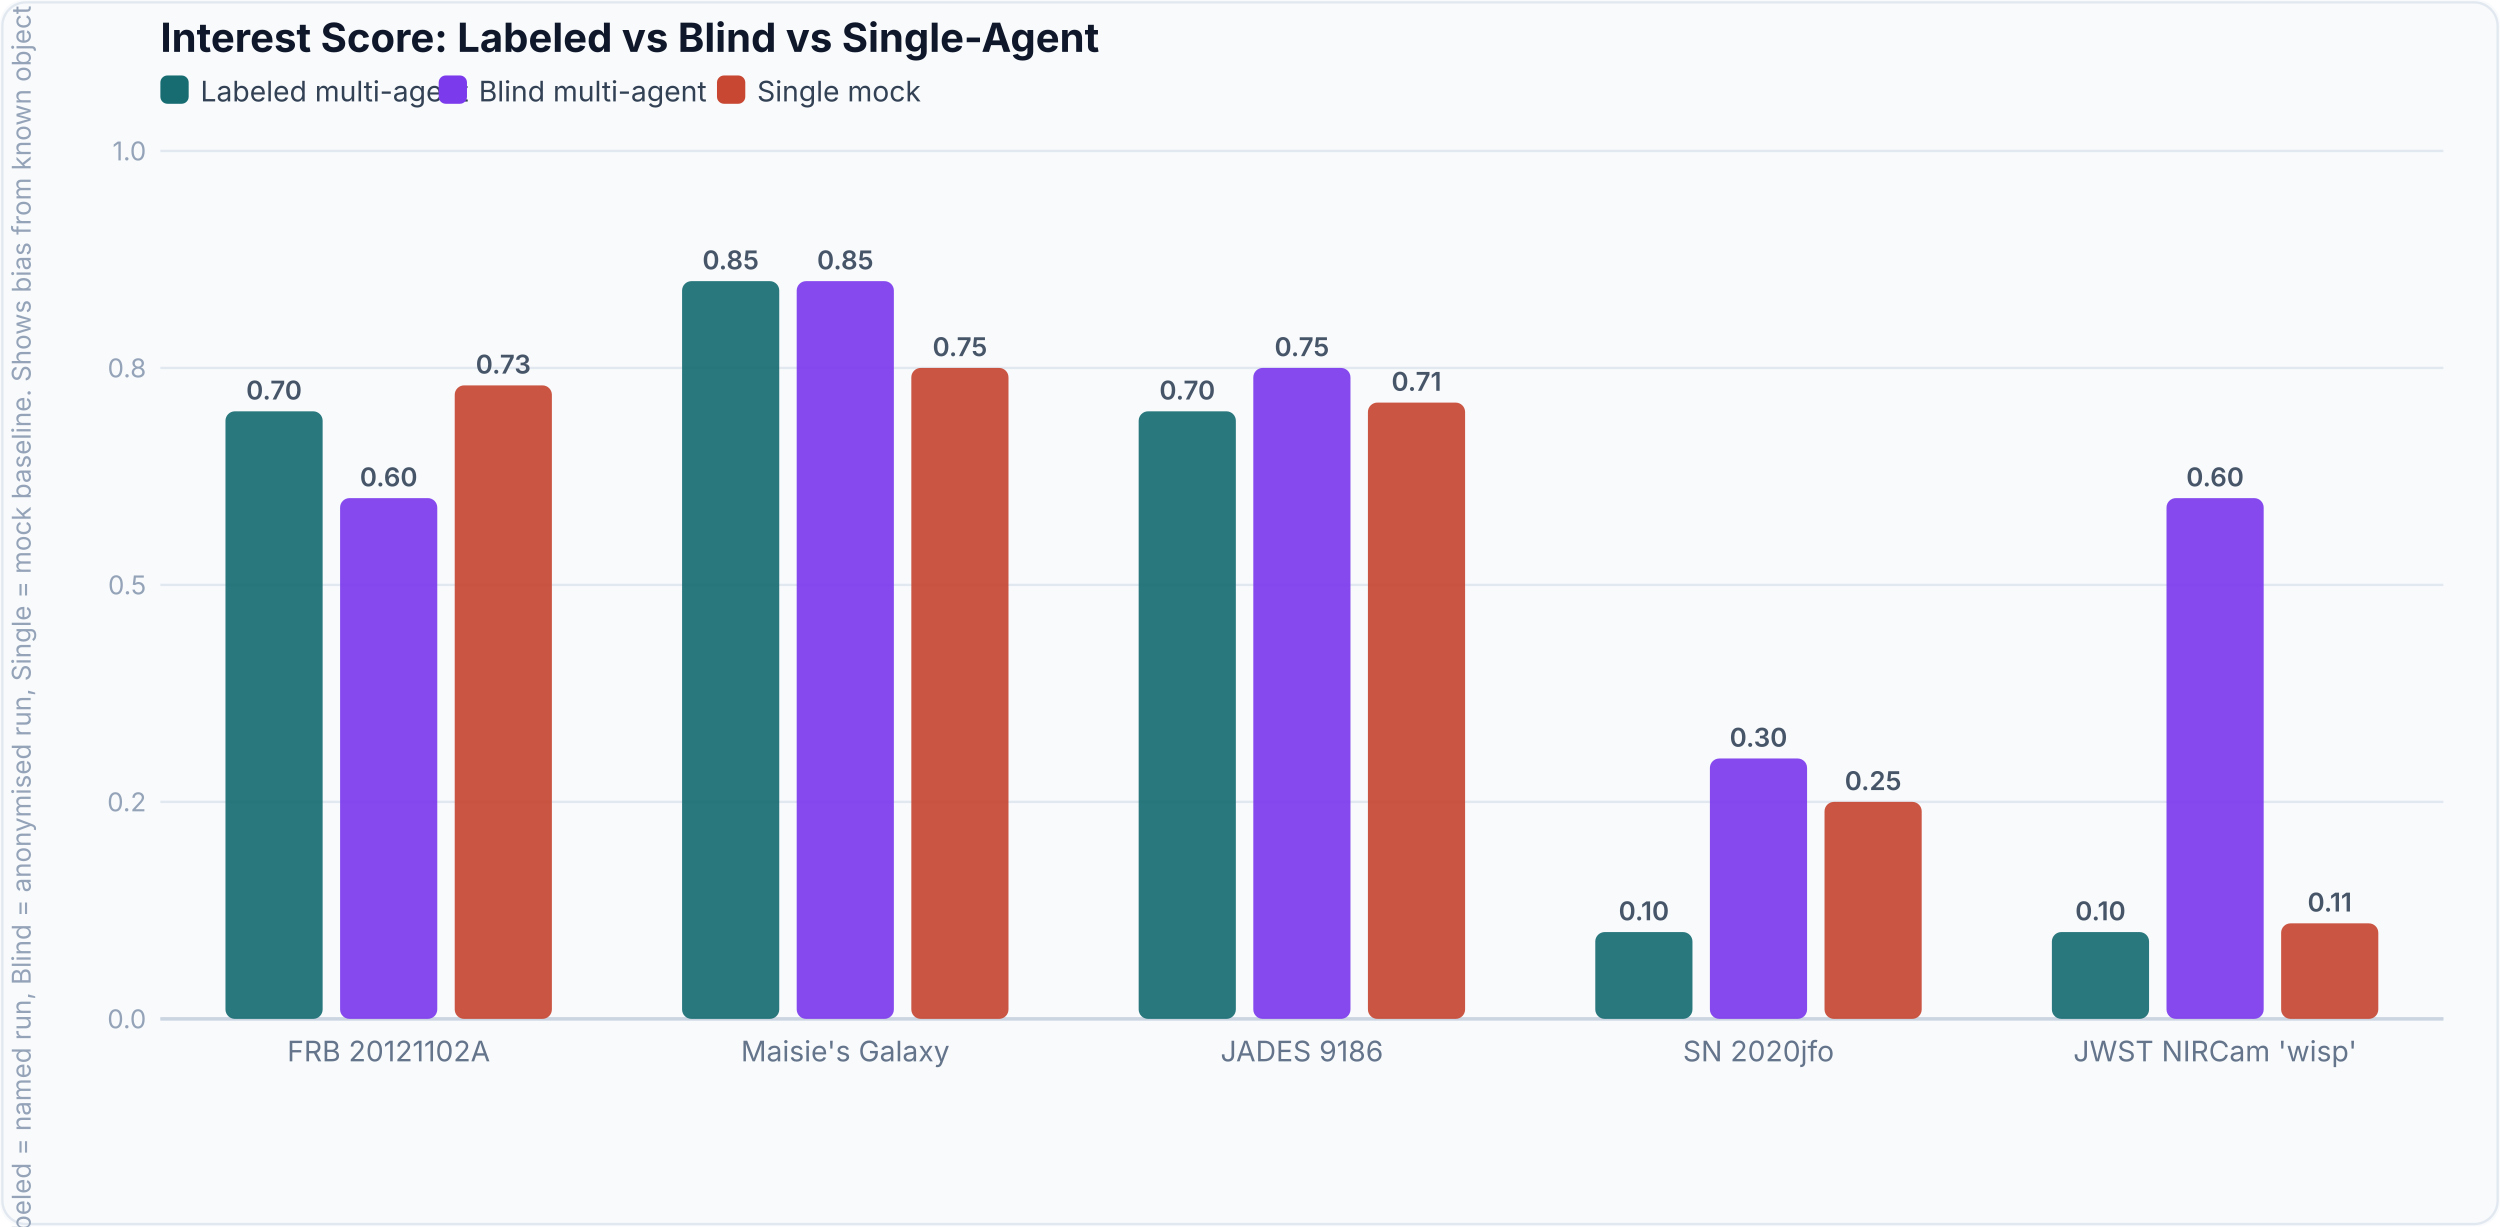
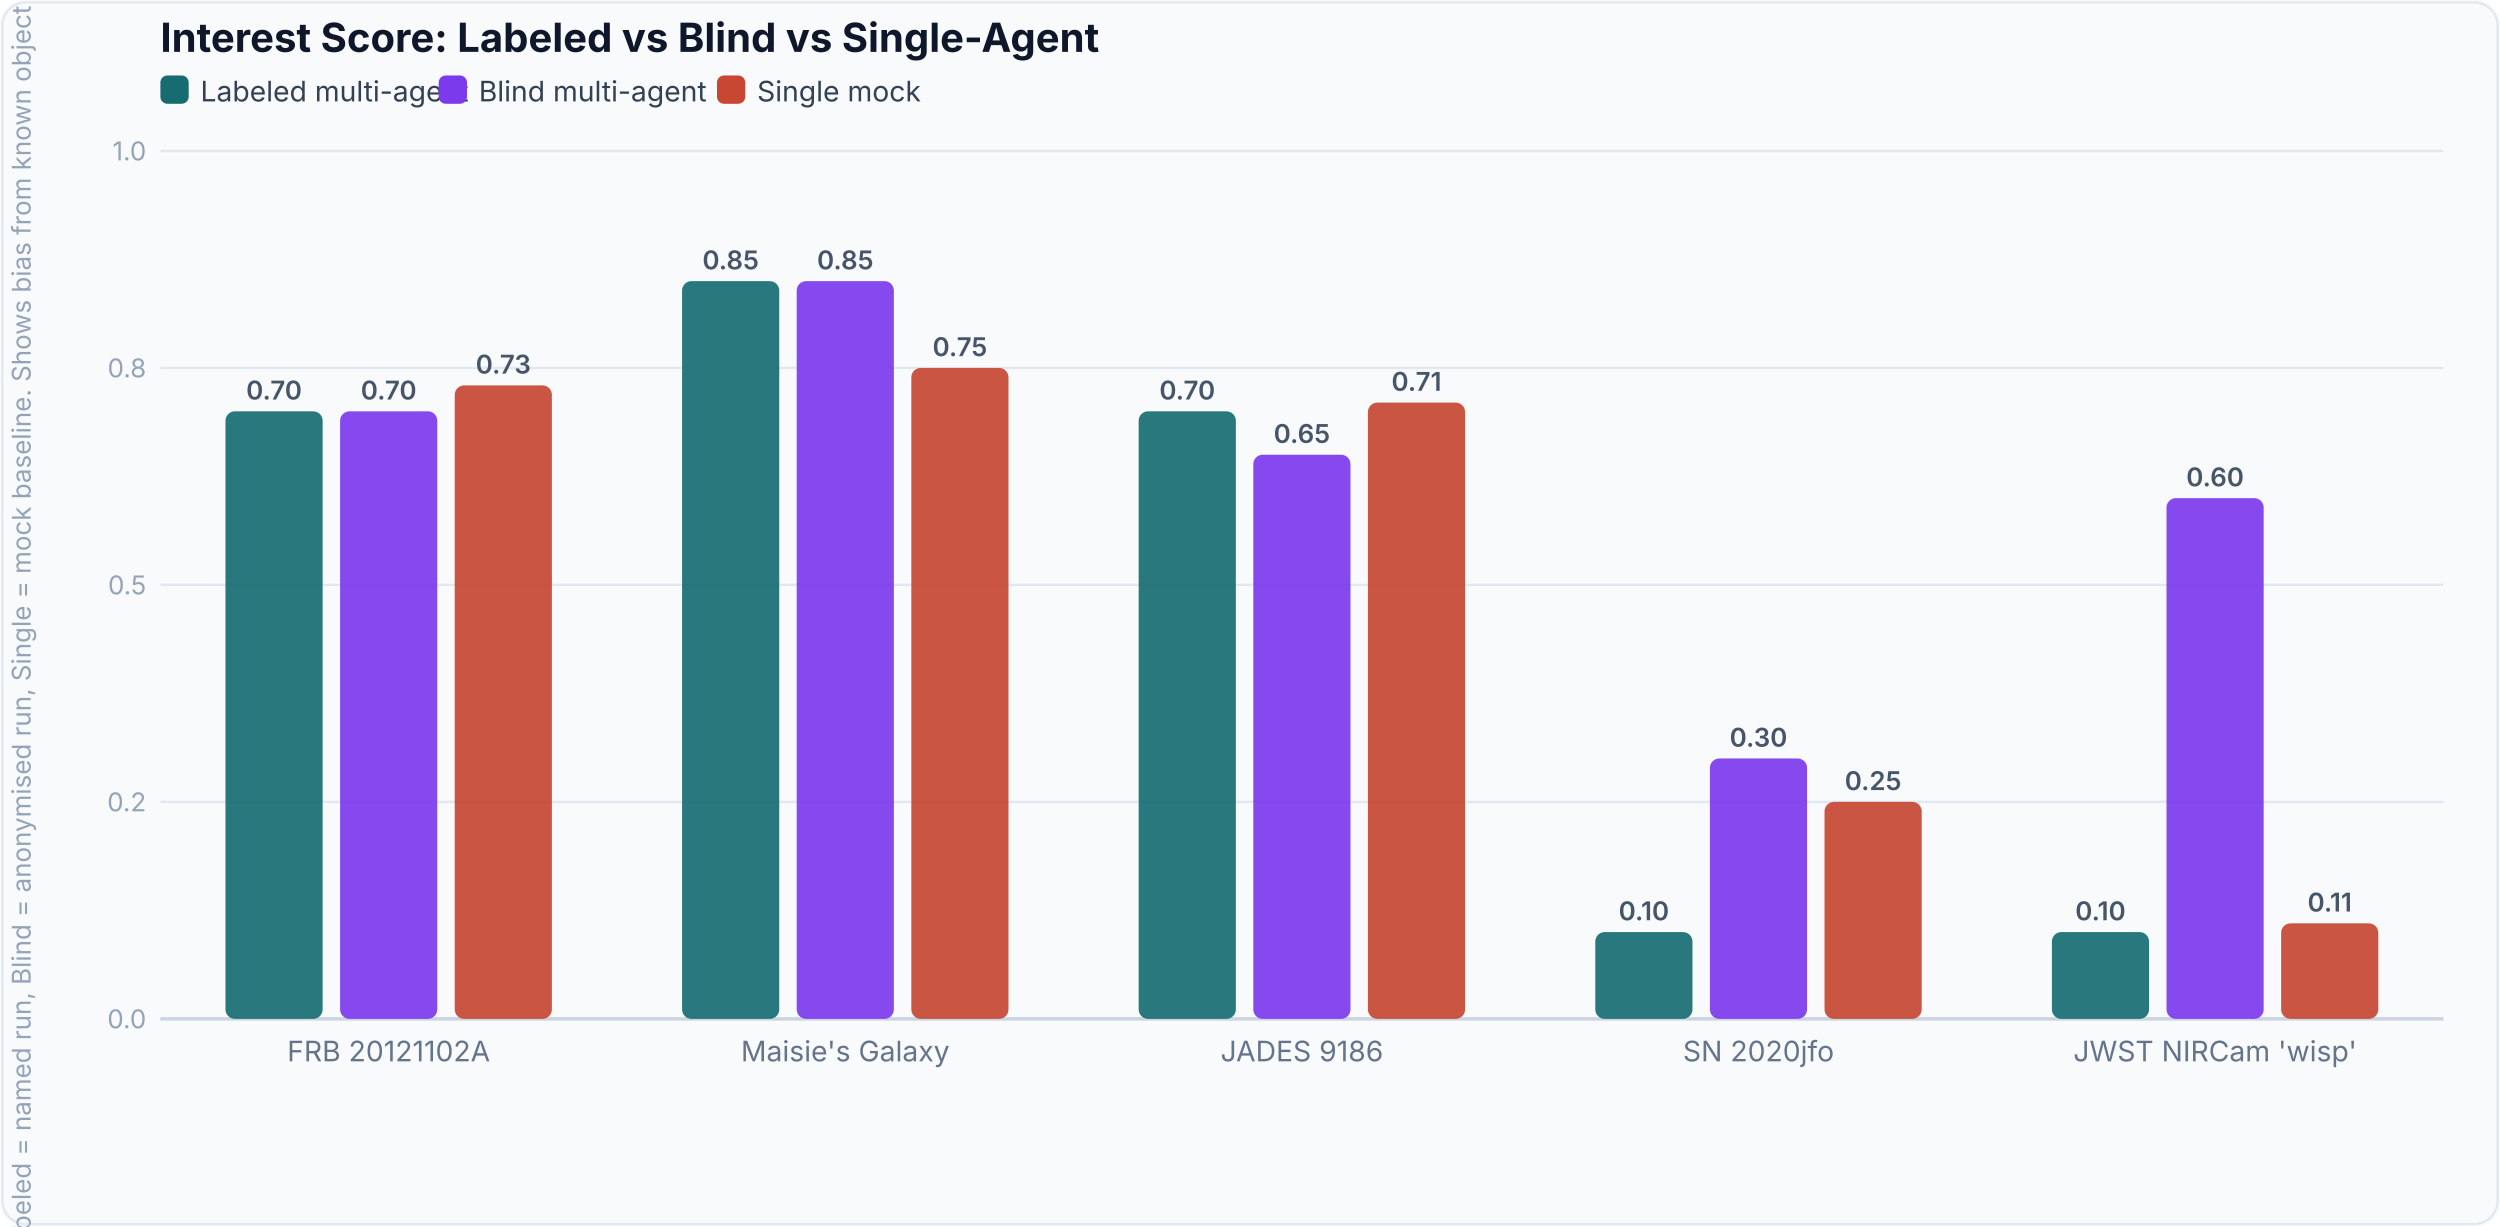
<svg xmlns="http://www.w3.org/2000/svg" viewBox="0 0 1060 520" role="img">
  <style>text{font-family:'Inter',system-ui,Arial,sans-serif;fill:#1e293b}.dim{fill:#94a3b8}.grid{stroke:#e2e8f0;stroke-width:1}.axis{stroke:#cbd5e1;stroke-width:1.5}.val{font-size:11px;font-weight:600;fill:#475569}.lbl{font-size:12px;fill:#64748b}.title{font-size:17px;font-weight:700;fill:#0f172a}.ylbl{font-size:11px;fill:#94a3b8}.leg-text{font-size:12px;fill:#334155}</style>
  <rect width="1060" height="520" fill="#f8fafc" rx="10" />
  <rect x="1" y="1" width="1058" height="518" fill="none" stroke="#e2e8f0" stroke-width="1" rx="10" />
  <text class="title" x="68" y="22">Interest Score: Labeled vs Blind vs Single-Agent</text>
  <rect x="68" y="32" width="12" height="12" rx="3" fill="#176c72" />
  <text class="leg-text" x="85" y="43">Labeled multi-agent</text>
  <rect x="186" y="32" width="12" height="12" rx="3" fill="#7c3aed" />
  <text class="leg-text" x="203" y="43">Blind multi-agent</text>
  <rect x="304" y="32" width="12" height="12" rx="3" fill="#c74732" />
  <text class="leg-text" x="321" y="43">Single mock</text>
  <line class="grid" x1="68" y1="432.0" x2="1036" y2="432.0" />
  <text class="ylbl" x="62" y="436.0" text-anchor="end">0.0</text>
  <line class="grid" x1="68" y1="340.0" x2="1036" y2="340.0" />
  <text class="ylbl" x="62" y="344.0" text-anchor="end">0.2</text>
  <line class="grid" x1="68" y1="248.0" x2="1036" y2="248.0" />
  <text class="ylbl" x="62" y="252.0" text-anchor="end">0.5</text>
  <line class="grid" x1="68" y1="156.0" x2="1036" y2="156.0" />
  <text class="ylbl" x="62" y="160.0" text-anchor="end">0.8</text>
  <line class="grid" x1="68" y1="64.0" x2="1036" y2="64.0" />
  <text class="ylbl" x="62" y="68.0" text-anchor="end">1.0</text>
  <line class="axis" x1="68" y1="432" x2="1036" y2="432" />
  <rect x="95.6" y="174.4" width="41.2" height="257.6" rx="4" fill="#176c72" opacity="0.92" />
  <text class="val" x="116.2" y="169.4" text-anchor="middle">0.70</text>
-   <rect x="144.2" y="211.2" width="41.2" height="220.8" rx="4" fill="#7c3aed" opacity="0.92" />
-   <text class="val" x="164.8" y="206.2" text-anchor="middle">0.60</text>
+   <rect x="144.2" y="174.4" width="41.2" height="257.6" rx="4" fill="#7c3aed" opacity="0.92" />
+   <text class="val" x="164.8" y="169.4" text-anchor="middle">0.70</text>
  <rect x="192.8" y="163.4" width="41.2" height="268.6" rx="4" fill="#c74732" opacity="0.92" />
  <text class="val" x="213.4" y="158.4" text-anchor="middle">0.73</text>
  <text class="lbl" x="164.8" y="450.0" text-anchor="middle">FRB 20121102A</text>
  <rect x="289.2" y="119.2" width="41.2" height="312.8" rx="4" fill="#176c72" opacity="0.92" />
  <text class="val" x="309.8" y="114.2" text-anchor="middle">0.85</text>
  <rect x="337.8" y="119.2" width="41.2" height="312.8" rx="4" fill="#7c3aed" opacity="0.92" />
  <text class="val" x="358.4" y="114.2" text-anchor="middle">0.85</text>
  <rect x="386.4" y="156.0" width="41.2" height="276.0" rx="4" fill="#c74732" opacity="0.92" />
  <text class="val" x="407.0" y="151.0" text-anchor="middle">0.75</text>
  <text class="lbl" x="358.4" y="450.0" text-anchor="middle">Maisie's Galaxy</text>
  <rect x="482.8" y="174.4" width="41.2" height="257.6" rx="4" fill="#176c72" opacity="0.92" />
  <text class="val" x="503.4" y="169.4" text-anchor="middle">0.70</text>
-   <rect x="531.4" y="156.0" width="41.2" height="276.0" rx="4" fill="#7c3aed" opacity="0.92" />
-   <text class="val" x="552.0" y="151.0" text-anchor="middle">0.75</text>
+   <rect x="531.4" y="192.8" width="41.2" height="239.2" rx="4" fill="#7c3aed" opacity="0.92" />
+   <text class="val" x="552.0" y="187.8" text-anchor="middle">0.65</text>
  <rect x="580.0" y="170.7" width="41.2" height="261.3" rx="4" fill="#c74732" opacity="0.92" />
  <text class="val" x="600.6" y="165.7" text-anchor="middle">0.71</text>
  <text class="lbl" x="552.0" y="450.0" text-anchor="middle">JADES 9186</text>
  <rect x="676.4" y="395.2" width="41.2" height="36.8" rx="4" fill="#176c72" opacity="0.92" />
  <text class="val" x="697.0" y="390.2" text-anchor="middle">0.10</text>
  <rect x="725.0" y="321.6" width="41.2" height="110.4" rx="4" fill="#7c3aed" opacity="0.92" />
  <text class="val" x="745.6" y="316.6" text-anchor="middle">0.30</text>
  <rect x="773.6" y="340.0" width="41.2" height="92.0" rx="4" fill="#c74732" opacity="0.92" />
  <text class="val" x="794.2" y="335.0" text-anchor="middle">0.25</text>
  <text class="lbl" x="745.6" y="450.0" text-anchor="middle">SN 2020jfo</text>
  <rect x="870.0" y="395.2" width="41.2" height="36.8" rx="4" fill="#176c72" opacity="0.92" />
  <text class="val" x="890.6" y="390.2" text-anchor="middle">0.10</text>
  <rect x="918.6" y="211.2" width="41.2" height="220.8" rx="4" fill="#7c3aed" opacity="0.92" />
  <text class="val" x="939.2" y="206.2" text-anchor="middle">0.60</text>
  <rect x="967.2" y="391.5" width="41.2" height="40.5" rx="4" fill="#c74732" opacity="0.92" />
  <text class="val" x="987.8" y="386.5" text-anchor="middle">0.11</text>
  <text class="lbl" x="939.2" y="450.0" text-anchor="middle">JWST NIRCam 'wisp'</text>
  <text class="ylbl" transform="translate(13,248.0) rotate(-90)" text-anchor="middle">Labeled = named run, Blind = anonymised run, Single = mock baseline. Shows bias from known object names.</text>
</svg>
